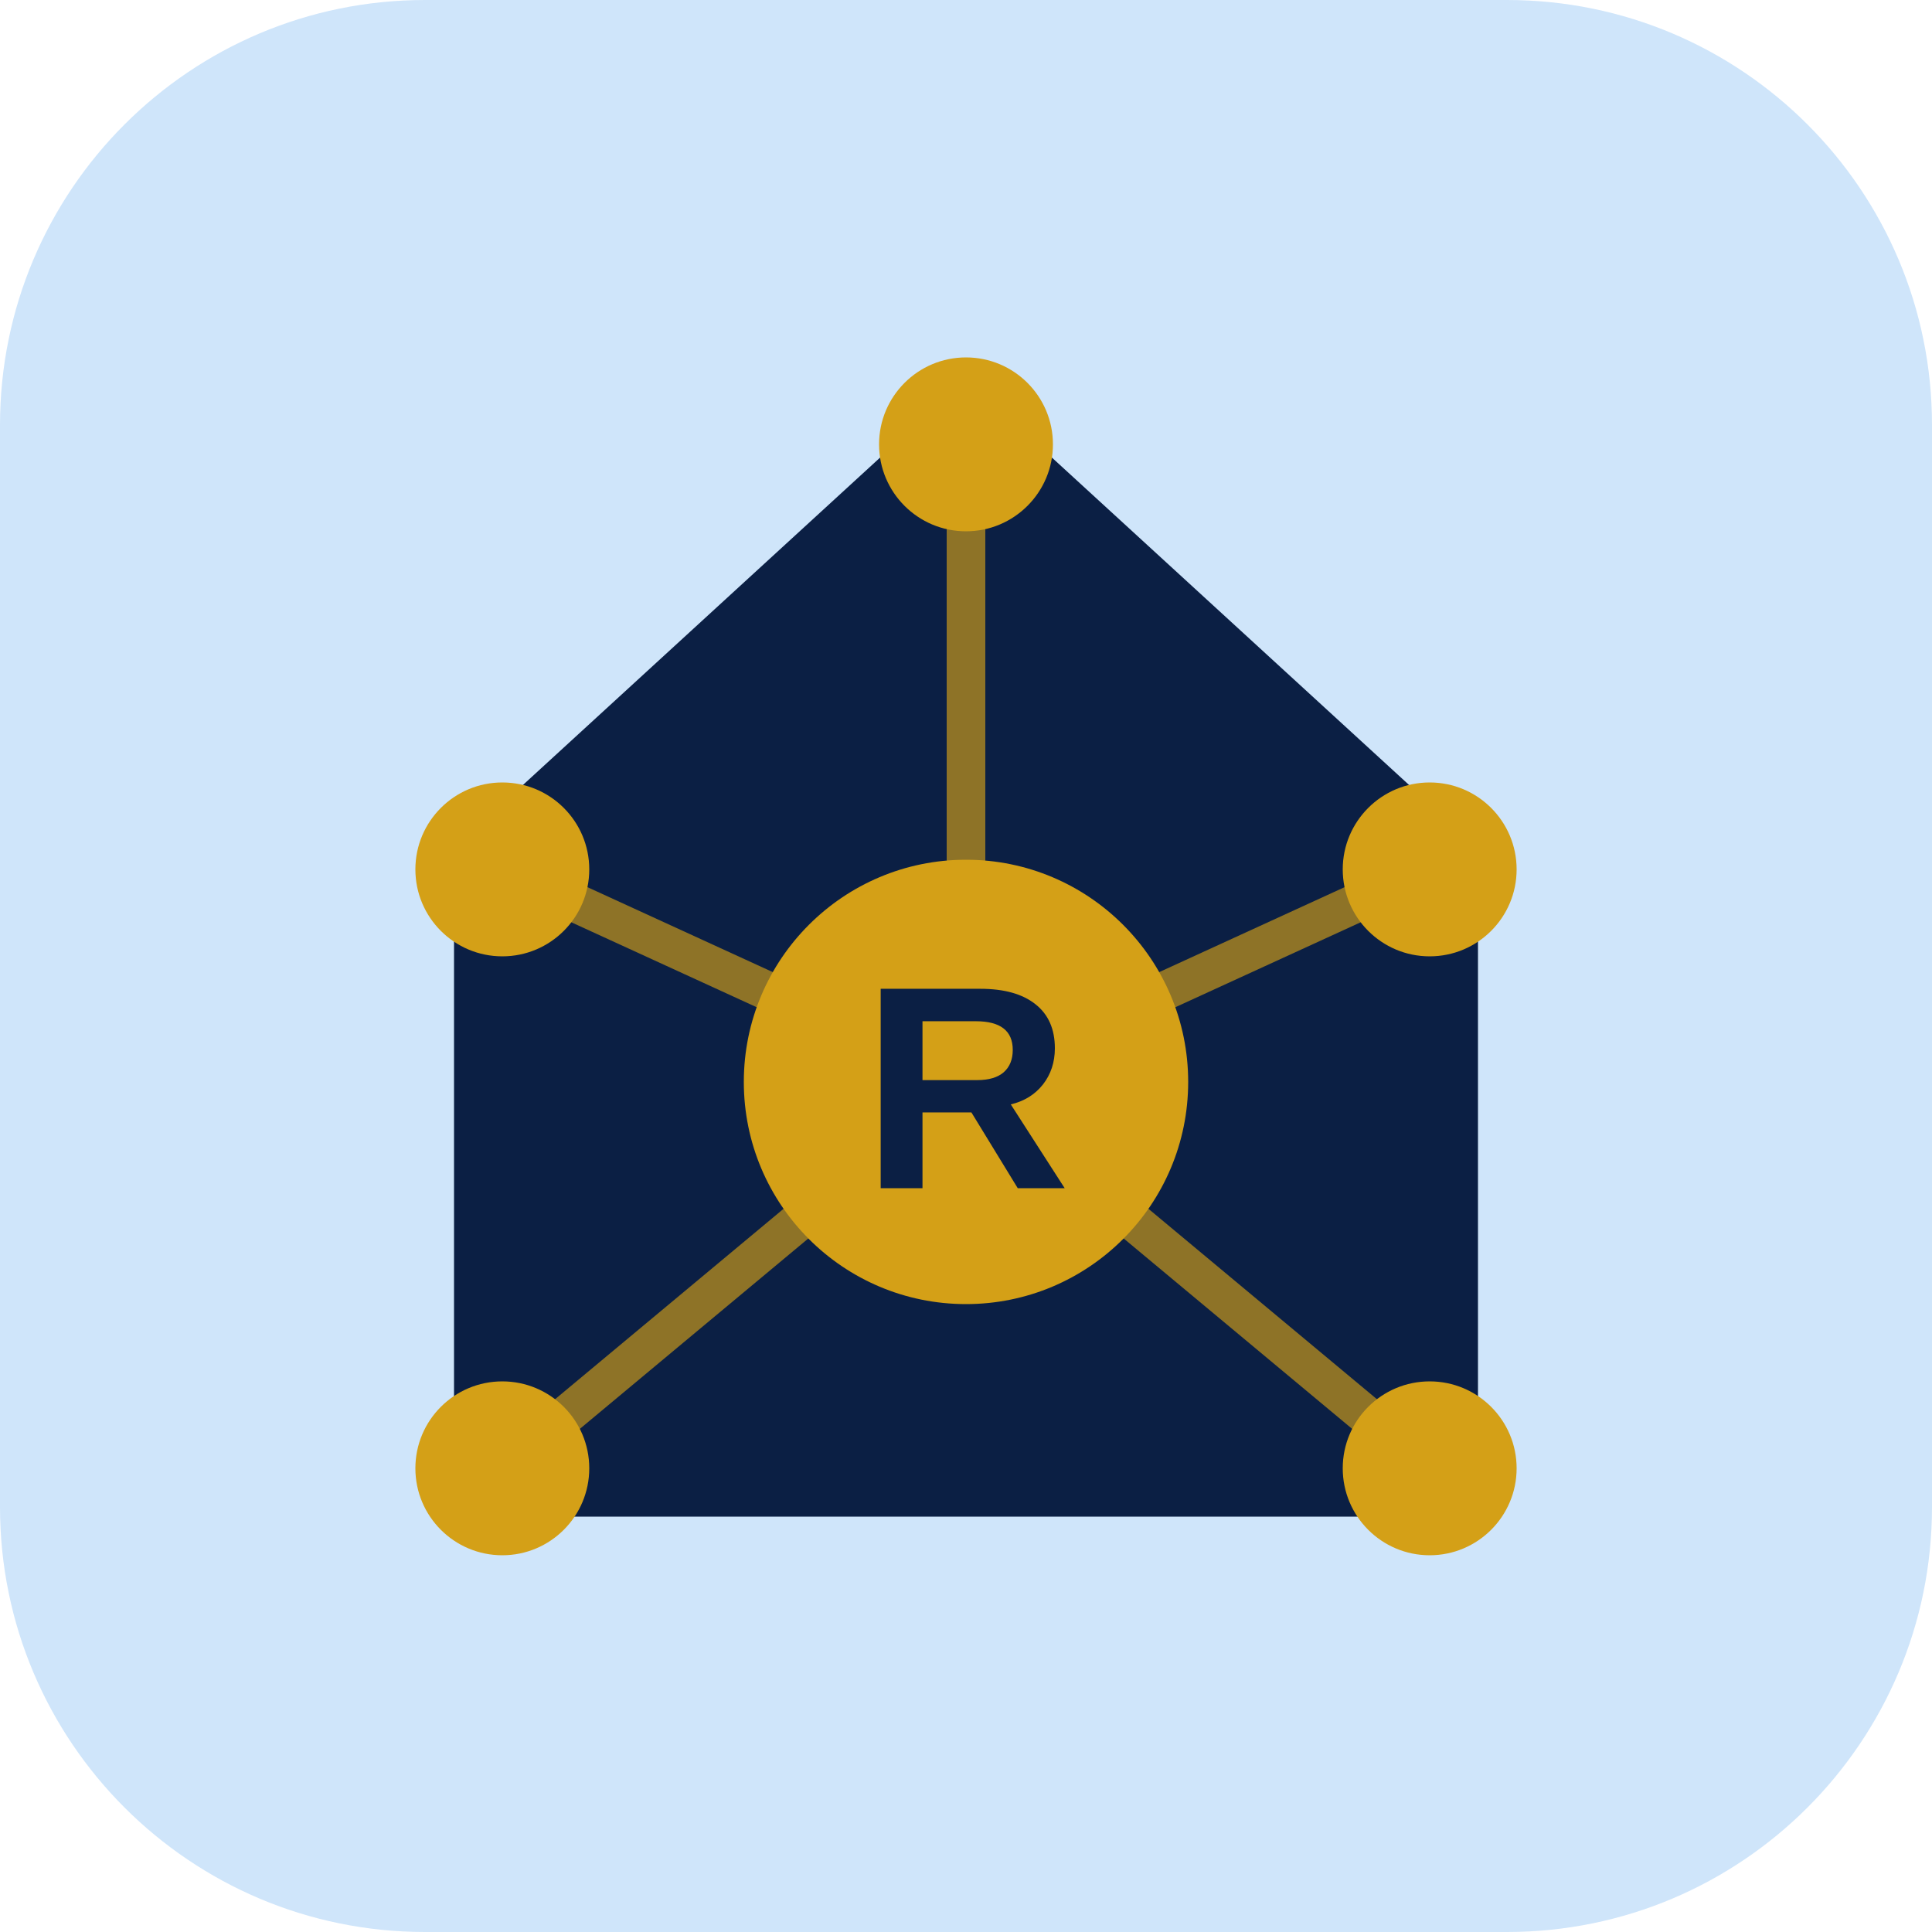
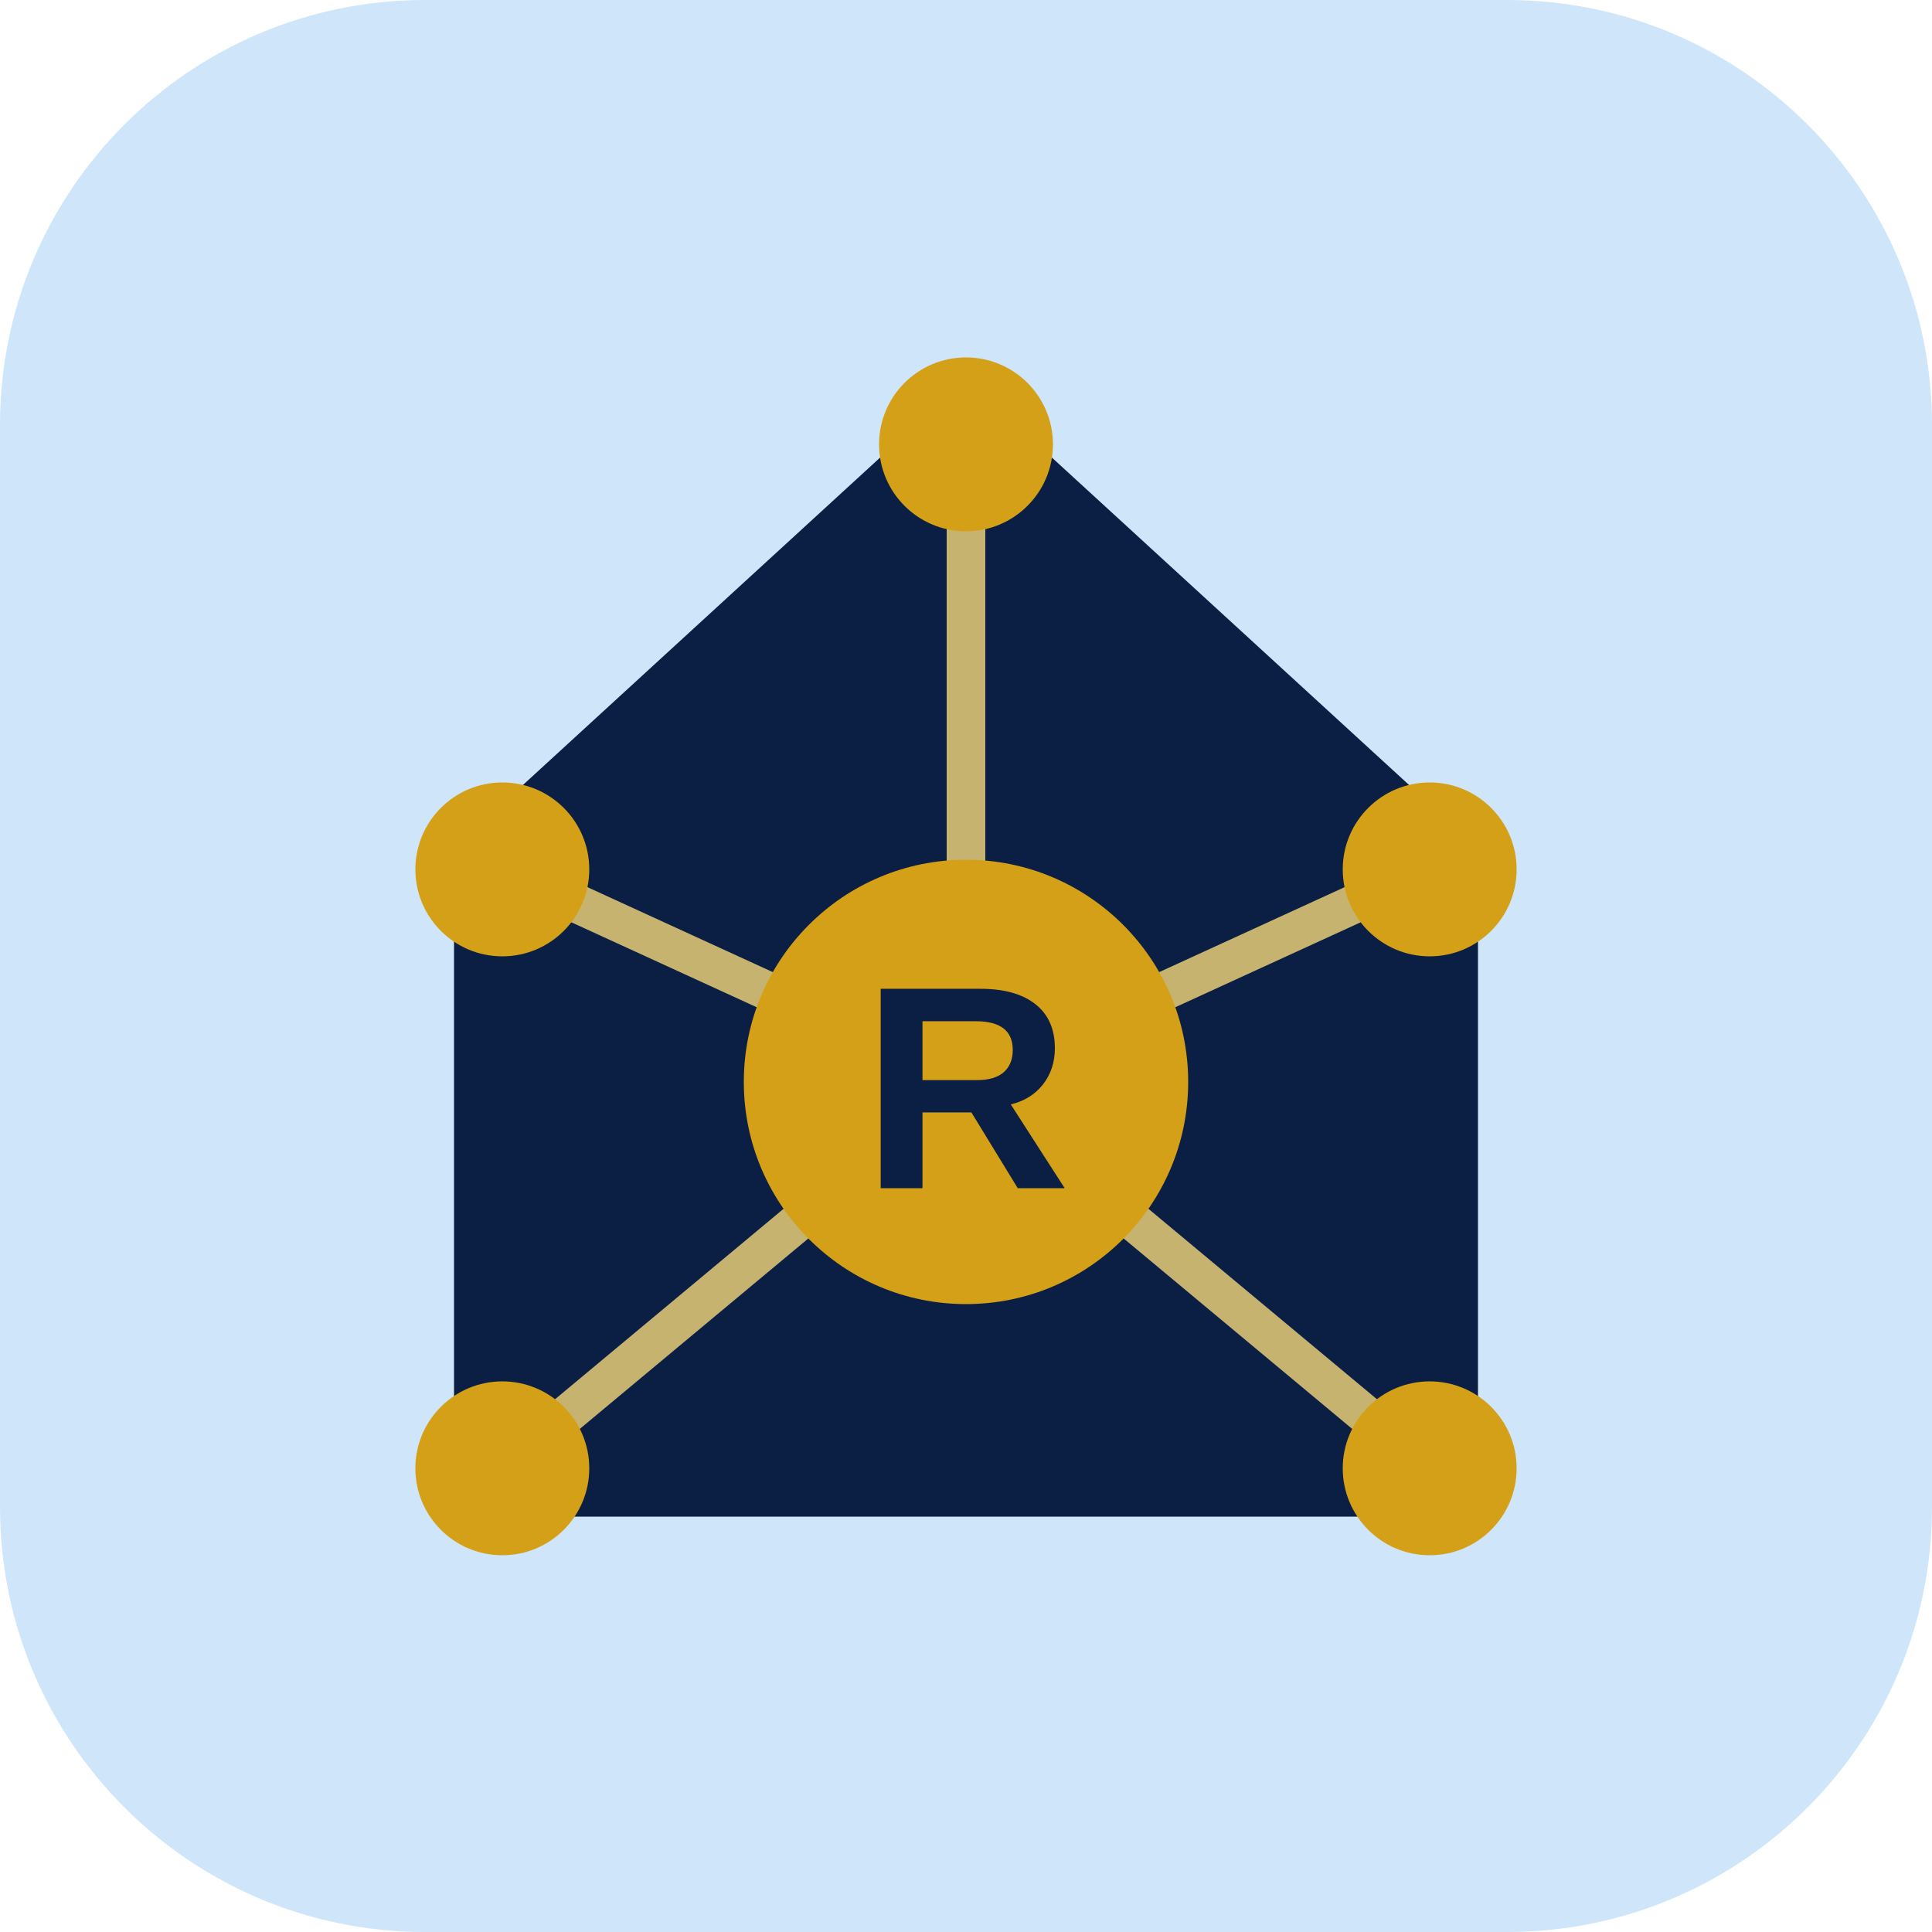
<svg xmlns="http://www.w3.org/2000/svg" viewBox="0 0 200 200" width="512" height="512" role="img" aria-label="RealtorBoss">
  <rect width="200" height="200" rx="44" fill="#CFE5FA" />
  <path d="M100 46 L52 90 L52 152 L148 152 L148 90 Z" fill="#0B1F44" stroke="#0B1F44" stroke-width="10" stroke-linejoin="round" stroke-linecap="round" />
-   <g stroke="#D4A017" stroke-width="4" opacity="0.65">
+   <g stroke="#E8CC78" stroke-width="4" opacity="0.85">
    <line x1="100" y1="112" x2="100" y2="46" />
    <line x1="100" y1="112" x2="52" y2="90" />
    <line x1="100" y1="112" x2="148" y2="90" />
    <line x1="100" y1="112" x2="52" y2="152" />
    <line x1="100" y1="112" x2="148" y2="152" />
  </g>
  <g fill="#D4A017">
    <circle cx="100" cy="46" r="9" />
    <circle cx="52" cy="90" r="9" />
    <circle cx="148" cy="90" r="9" />
    <circle cx="52" cy="152" r="9" />
    <circle cx="148" cy="152" r="9" />
  </g>
  <circle cx="100" cy="112" r="23" fill="#D4A017" />
  <text x="100" y="123" text-anchor="middle" font-family="Arial, Helvetica, sans-serif" font-weight="700" font-size="30" fill="#0B1F44">R</text>
</svg>
